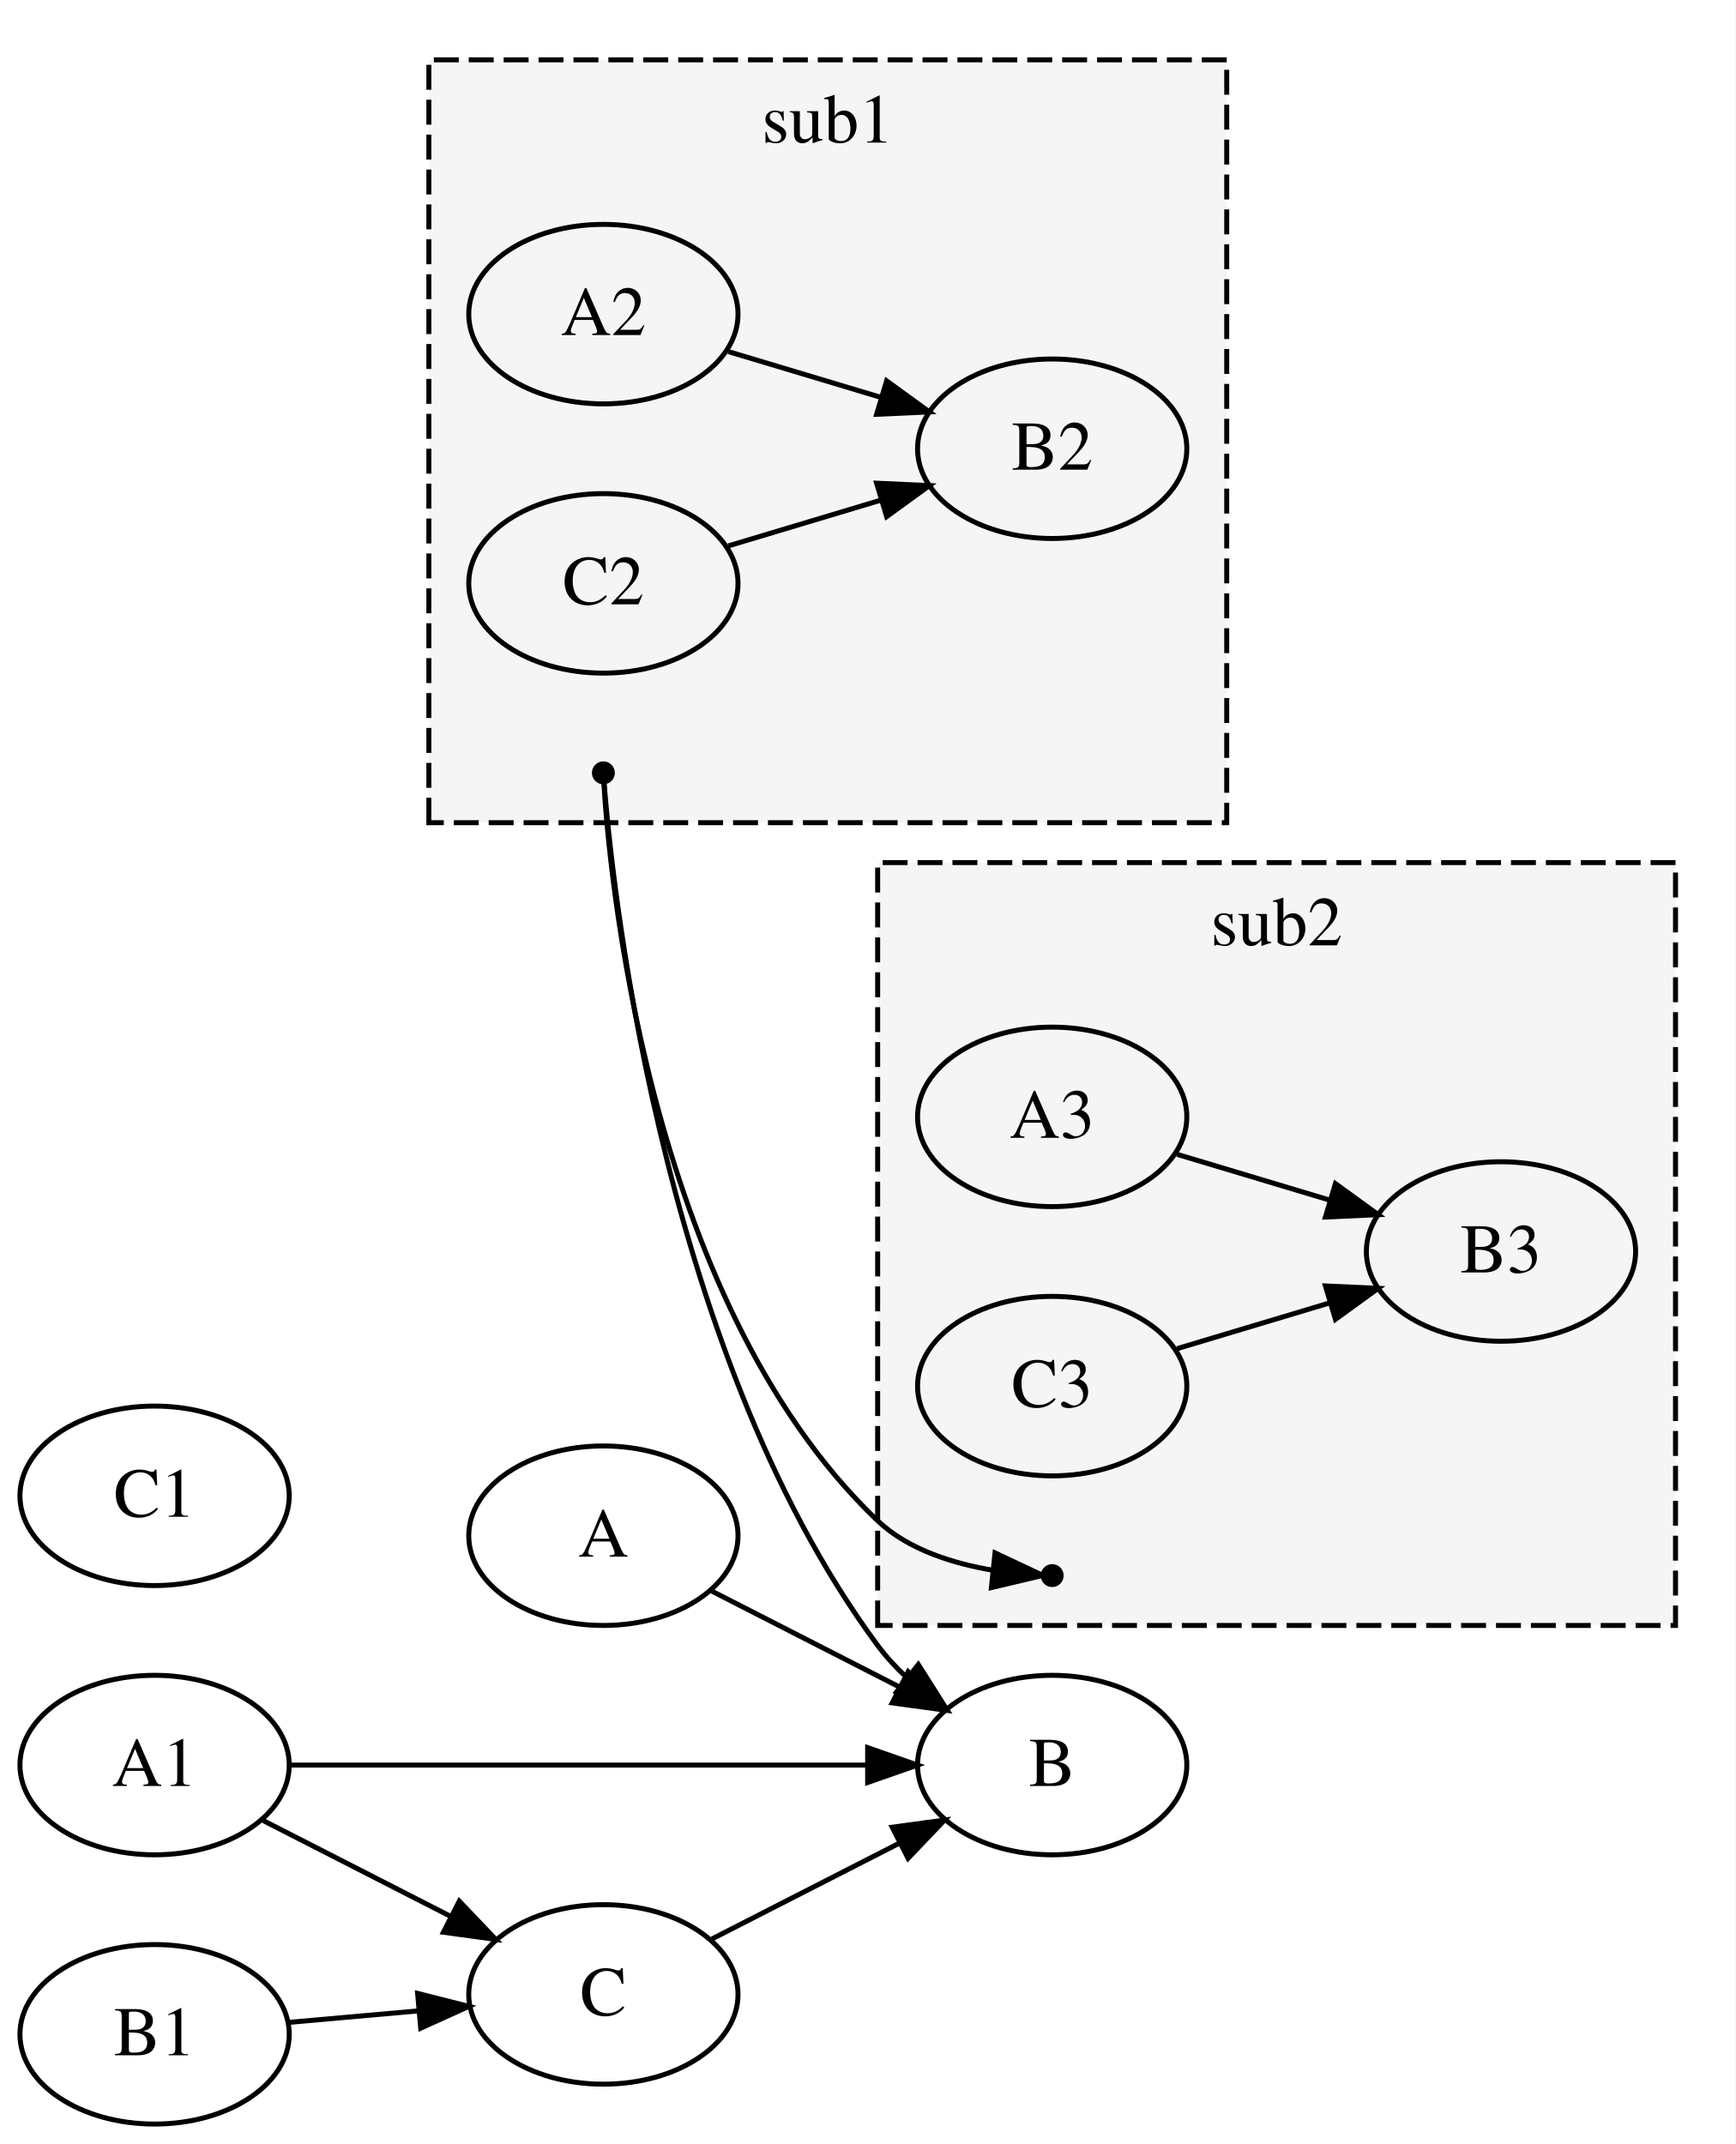
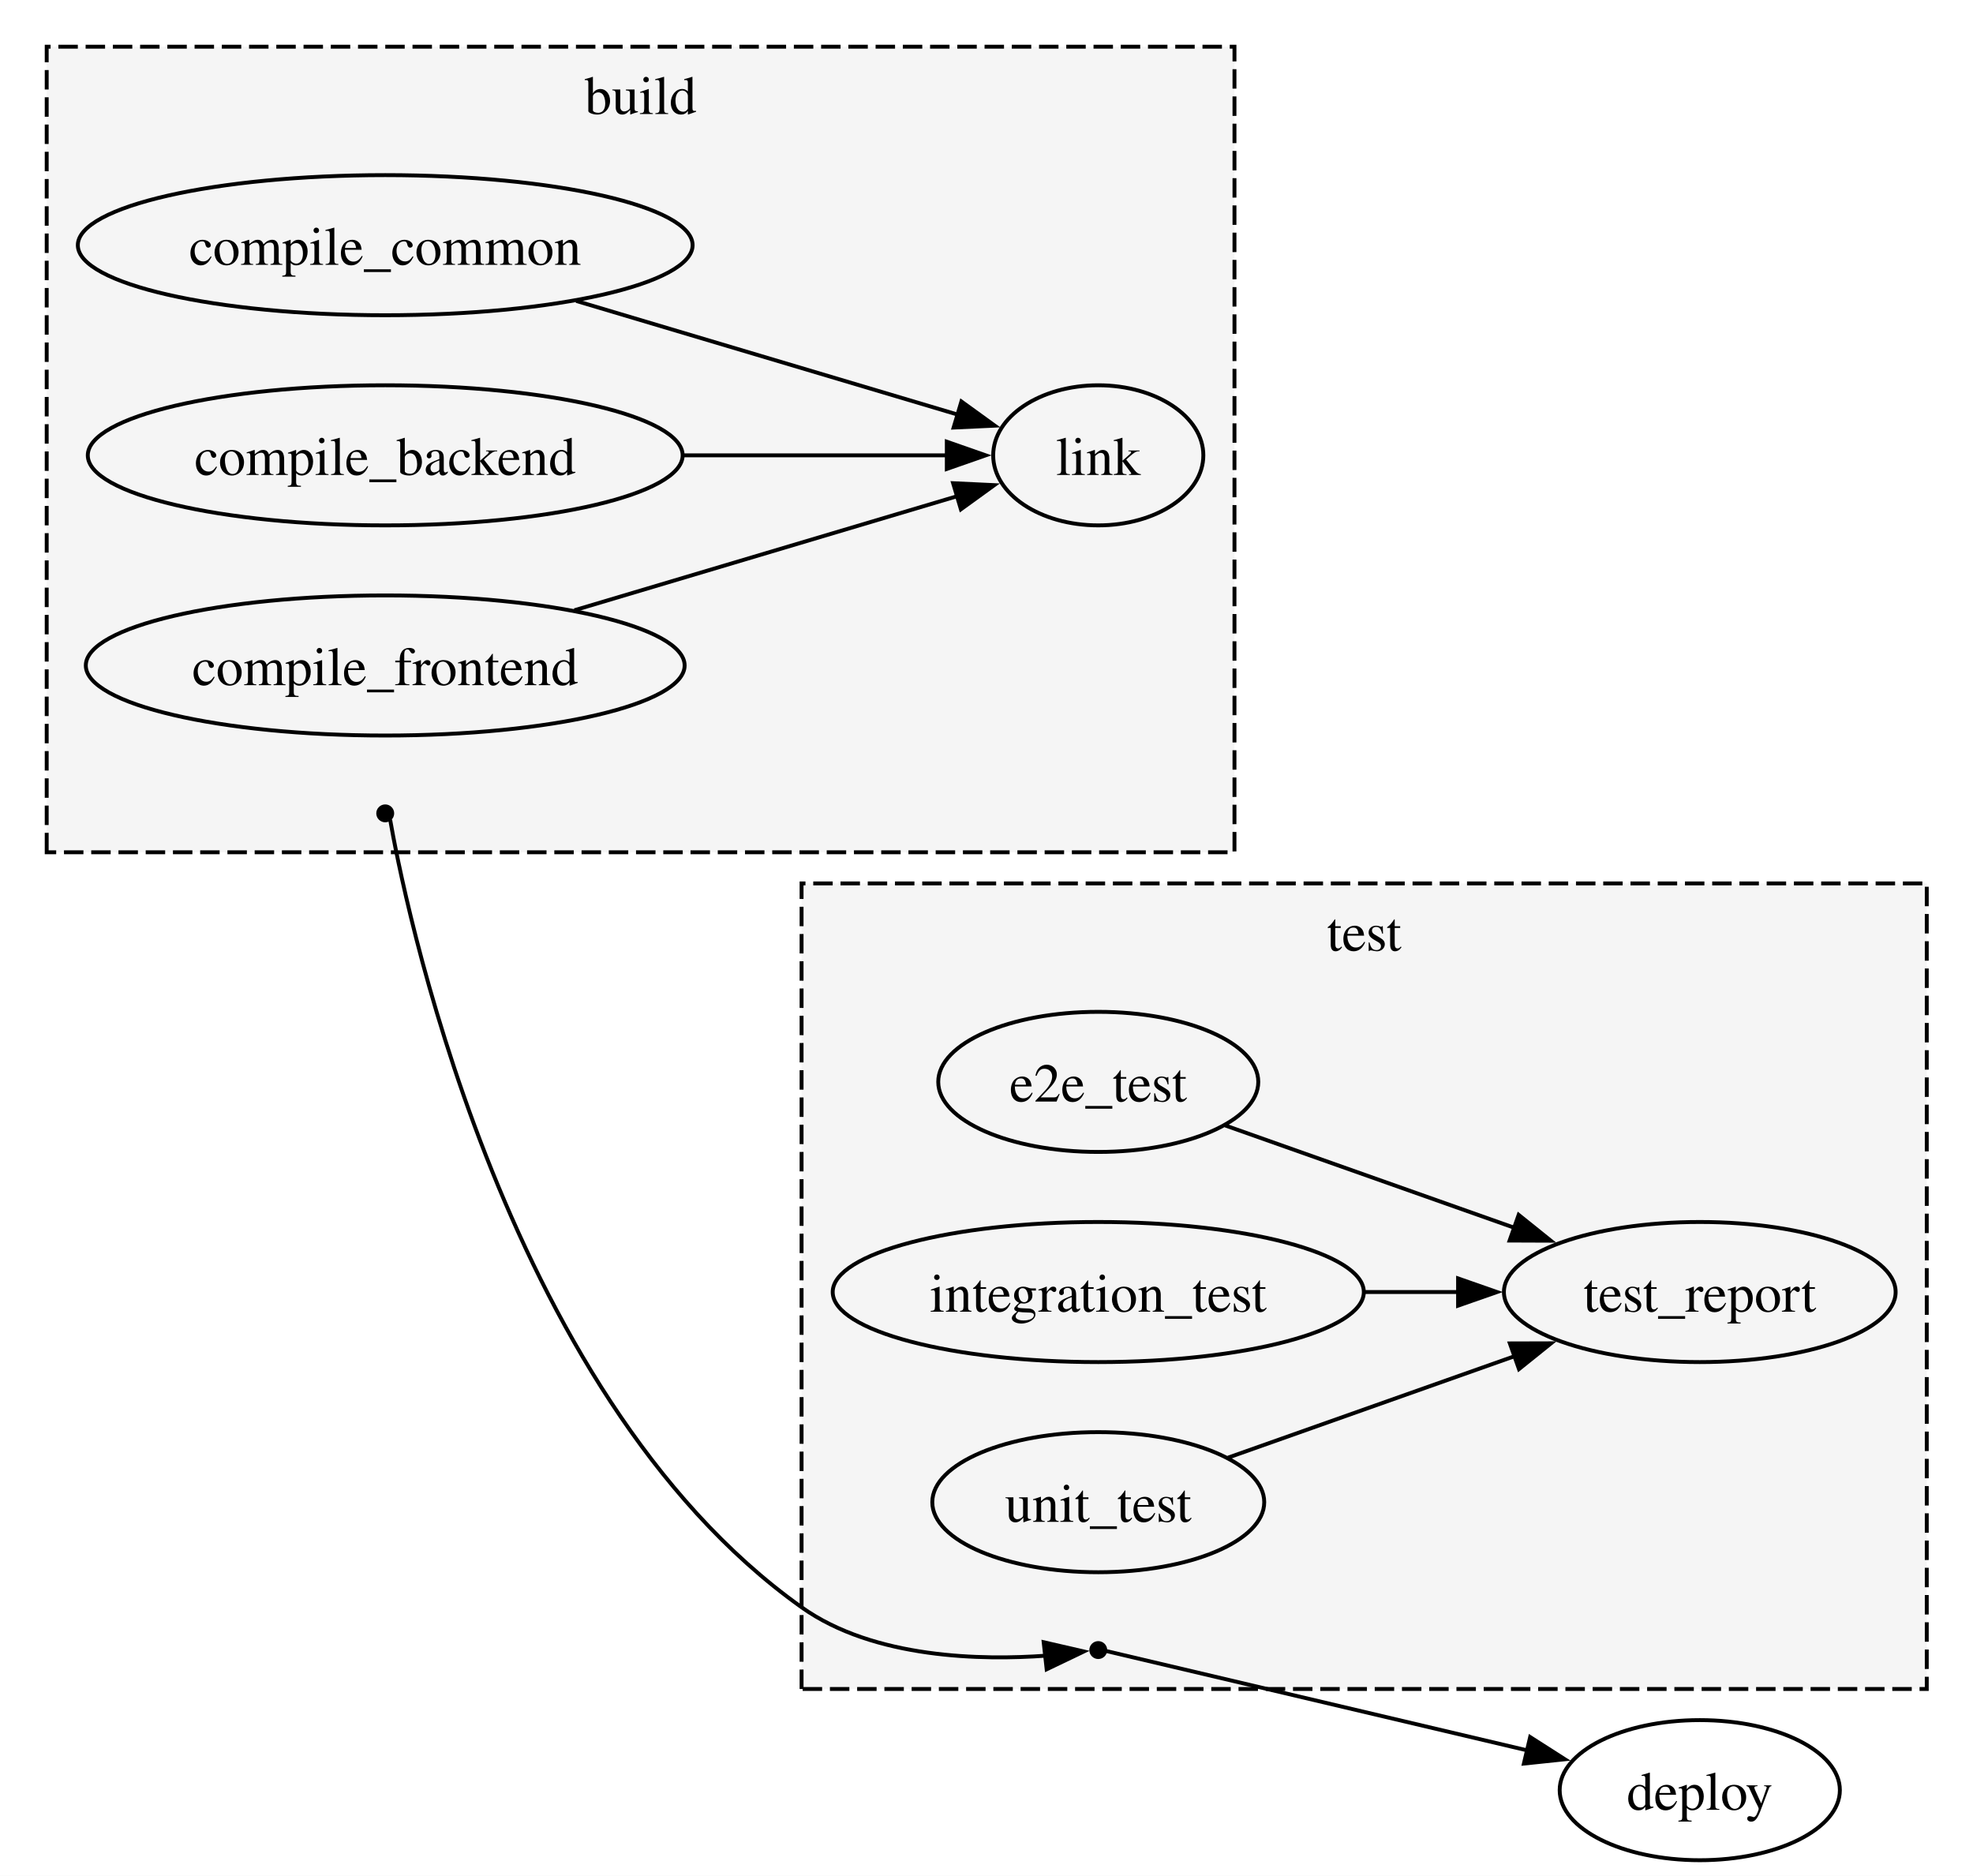
- <svg xmlns="http://www.w3.org/2000/svg" width="348pt" height="430pt" viewBox="0.00 0.00 348.00 430.00">
-   <g id="graph0" class="graph" transform="scale(1 1) rotate(0) translate(4 426)">
-     <polygon fill="#ffffff" stroke="transparent" points="-4,4 -4,-426 344,-426 344,4 -4,4" />
+ <svg xmlns="http://www.w3.org/2000/svg" width="507pt" height="482pt" viewBox="0.00 0.00 507.00 482.00">
+   <g id="graph0" class="graph" transform="scale(1 1) rotate(0) translate(4 478)">
+     <polygon fill="white" stroke="none" points="-4,4 -4,-478 503.12,-478 503.12,4 -4,4" />
    <g id="clust1" class="cluster">
-       <polygon fill="#f5f5f5" stroke="#000000" stroke-dasharray="5,2" points="172,-100 172,-253 332,-253 332,-100 172,-100" />
-       <text text-anchor="middle" x="252" y="-236.4" font-family="Times,serif" font-size="14.00" fill="#000000">sub2</text>
+       <polygon fill="#f5f5f5" stroke="black" stroke-dasharray="5,2" points="8,-259 8,-466 313.22,-466 313.22,-259 8,-259" />
+       <text xml:space="preserve" text-anchor="middle" x="160.61" y="-448.7" font-family="Times,serif" font-size="14.00">build</text>
    </g>
    <g id="clust2" class="cluster">
-       <polygon fill="#f5f5f5" stroke="#000000" stroke-dasharray="5,2" points="82,-261 82,-414 242,-414 242,-261 82,-261" />
-       <text text-anchor="middle" x="162" y="-397.4" font-family="Times,serif" font-size="14.00" fill="#000000">sub1</text>
+       <polygon fill="#f5f5f5" stroke="black" stroke-dasharray="5,2" points="201.98,-44 201.98,-251 491.12,-251 491.12,-44 201.98,-44" />
+       <text xml:space="preserve" text-anchor="middle" x="346.55" y="-233.7" font-family="Times,serif" font-size="14.00">test</text>
    </g>
    <g id="node1" class="node">
-       <ellipse fill="none" stroke="#000000" cx="207" cy="-202" rx="27" ry="18" />
-       <text text-anchor="middle" x="207" y="-197.8" font-family="Times,serif" font-size="14.00" fill="#000000">A3</text>
+       <ellipse fill="none" stroke="black" cx="432.79" cy="-18" rx="36" ry="18" />
+       <text xml:space="preserve" text-anchor="middle" x="432.79" y="-12.95" font-family="Times,serif" font-size="14.00">deploy</text>
    </g>
    <g id="node2" class="node">
-       <ellipse fill="none" stroke="#000000" cx="297" cy="-175" rx="27" ry="18" />
-       <text text-anchor="middle" x="297" y="-170.8" font-family="Times,serif" font-size="14.00" fill="#000000">B3</text>
+       <ellipse fill="black" stroke="black" cx="94.99" cy="-269" rx="1.8" ry="1.8" />
+     </g>
+     <g id="node3" class="node">
+       <ellipse fill="black" stroke="black" cx="278.22" cy="-54" rx="1.8" ry="1.8" />
    </g>
    <g id="edge1" class="edge">
-       <path fill="none" stroke="#000000" d="M232.07,-194.479C241.51,-191.647 252.417,-188.375 262.564,-185.331" />
-       <polygon fill="#000000" stroke="#000000" points="263.803,-188.613 272.375,-182.387 261.791,-181.909 263.803,-188.613" />
-     </g>
-     <g id="node3" class="node">
-       <ellipse fill="none" stroke="#000000" cx="207" cy="-148" rx="27" ry="18" />
-       <text text-anchor="middle" x="207" y="-143.8" font-family="Times,serif" font-size="14.00" fill="#000000">C3</text>
+       <path fill="none" stroke="black" d="M96.26,-267.36C99.07,-251.24 123.93,-120.53 201.98,-65 220.69,-51.68 248.73,-51.39 264.77,-52.56" />
+       <polygon fill="black" stroke="black" points="264.19,-56.02 274.51,-53.64 264.96,-49.06 264.19,-56.02" />
    </g>
    <g id="edge2" class="edge">
-       <path fill="none" stroke="#000000" d="M232.07,-155.521C241.51,-158.353 252.417,-161.625 262.564,-164.669" />
-       <polygon fill="#000000" stroke="#000000" points="261.791,-168.091 272.375,-167.613 263.803,-161.387 261.791,-168.091" />
+       <path fill="none" stroke="black" d="M280.19,-53.77C288.4,-51.83 346.7,-38.08 388.56,-28.2" />
+       <polygon fill="black" stroke="black" points="389.2,-31.65 398.13,-25.94 387.59,-24.83 389.2,-31.65" />
    </g>
    <g id="node4" class="node">
-       <ellipse fill="#000000" stroke="#000000" cx="207" cy="-110" rx="1.8" ry="1.8" />
+       <ellipse fill="none" stroke="black" cx="94.99" cy="-307" rx="76.94" ry="18" />
+       <text xml:space="preserve" text-anchor="middle" x="94.99" y="-301.95" font-family="Times,serif" font-size="14.00">compile_frontend</text>
+     </g>
+     <g id="node7" class="node">
+       <ellipse fill="none" stroke="black" cx="278.22" cy="-361" rx="27" ry="18" />
+       <text xml:space="preserve" text-anchor="middle" x="278.22" y="-355.95" font-family="Times,serif" font-size="14.00">link</text>
+     </g>
+     <g id="edge3" class="edge">
+       <path fill="none" stroke="black" d="M143.61,-321.19C174.48,-330.39 214.03,-342.17 242.07,-350.53" />
+       <polygon fill="black" stroke="black" points="240.92,-353.84 251.5,-353.34 242.92,-347.13 240.92,-353.84" />
    </g>
    <g id="node5" class="node">
-       <ellipse fill="none" stroke="#000000" cx="117" cy="-363" rx="27" ry="18" />
-       <text text-anchor="middle" x="117" y="-358.8" font-family="Times,serif" font-size="14.00" fill="#000000">A2</text>
+       <ellipse fill="none" stroke="black" cx="94.99" cy="-361" rx="76.43" ry="18" />
+       <text xml:space="preserve" text-anchor="middle" x="94.99" y="-355.95" font-family="Times,serif" font-size="14.00">compile_backend</text>
+     </g>
+     <g id="edge4" class="edge">
+       <path fill="none" stroke="black" d="M171.8,-361C195.09,-361 219.73,-361 239.32,-361" />
+       <polygon fill="black" stroke="black" points="239.3,-364.5 249.3,-361 239.3,-357.5 239.3,-364.5" />
    </g>
    <g id="node6" class="node">
-       <ellipse fill="none" stroke="#000000" cx="207" cy="-336" rx="27" ry="18" />
-       <text text-anchor="middle" x="207" y="-331.8" font-family="Times,serif" font-size="14.00" fill="#000000">B2</text>
+       <ellipse fill="none" stroke="black" cx="94.99" cy="-415" rx="78.99" ry="18" />
+       <text xml:space="preserve" text-anchor="middle" x="94.99" y="-409.95" font-family="Times,serif" font-size="14.00">compile_common</text>
    </g>
-     <g id="edge3" class="edge">
-       <path fill="none" stroke="#000000" d="M142.07,-355.479C151.51,-352.647 162.417,-349.375 172.564,-346.331" />
-       <polygon fill="#000000" stroke="#000000" points="173.803,-349.613 182.375,-343.387 171.792,-342.909 173.803,-349.613" />
-     </g>
-     <g id="node7" class="node">
-       <ellipse fill="none" stroke="#000000" cx="117" cy="-309" rx="27" ry="18" />
-       <text text-anchor="middle" x="117" y="-304.8" font-family="Times,serif" font-size="14.00" fill="#000000">C2</text>
-     </g>
-     <g id="edge4" class="edge">
-       <path fill="none" stroke="#000000" d="M142.07,-316.521C151.51,-319.353 162.417,-322.625 172.564,-325.669" />
-       <polygon fill="#000000" stroke="#000000" points="171.792,-329.091 182.375,-328.613 173.803,-322.387 171.792,-329.091" />
+     <g id="edge5" class="edge">
+       <path fill="none" stroke="black" d="M144.08,-400.67C174.96,-391.47 214.35,-379.73 242.25,-371.42" />
+       <polygon fill="black" stroke="black" points="243.05,-374.83 251.63,-368.62 241.05,-368.13 243.05,-374.83" />
    </g>
    <g id="node8" class="node">
-       <ellipse fill="#000000" stroke="#000000" cx="117" cy="-271" rx="1.8" ry="1.8" />
+       <ellipse fill="none" stroke="black" cx="278.22" cy="-92" rx="42.65" ry="18" />
+       <text xml:space="preserve" text-anchor="middle" x="278.22" y="-86.95" font-family="Times,serif" font-size="14.00">unit_test</text>
    </g>
-     <g id="edge11" class="edge">
-       <path fill="none" stroke="#000000" d="M117.108,-268.86C117.976,-254.027 125.041,-165.805 172,-121 178.182,-115.101 187.497,-112.364 194.963,-111.095" />
-       <polygon fill="#000000" stroke="#000000" points="195.536,-114.554 205.119,-110.037 194.811,-107.592 195.536,-114.554" />
+     <g id="node11" class="node">
+       <ellipse fill="none" stroke="black" cx="432.79" cy="-146" rx="50.33" ry="18" />
+       <text xml:space="preserve" text-anchor="middle" x="432.79" y="-140.95" font-family="Times,serif" font-size="14.00">test_report</text>
+     </g>
+     <g id="edge6" class="edge">
+       <path fill="none" stroke="black" d="M311.58,-103.45C333.04,-111.05 361.55,-121.14 385.41,-129.59" />
+       <polygon fill="black" stroke="black" points="383.99,-132.8 394.58,-132.83 386.33,-126.2 383.99,-132.8" />
+     </g>
+     <g id="node9" class="node">
+       <ellipse fill="none" stroke="black" cx="278.22" cy="-146" rx="68.24" ry="18" />
+       <text xml:space="preserve" text-anchor="middle" x="278.22" y="-140.95" font-family="Times,serif" font-size="14.00">integration_test</text>
+     </g>
+     <g id="edge7" class="edge">
+       <path fill="none" stroke="black" d="M346.58,-146C354.63,-146 362.81,-146 370.76,-146" />
+       <polygon fill="black" stroke="black" points="370.68,-149.5 380.68,-146 370.68,-142.5 370.68,-149.5" />
    </g>
    <g id="node10" class="node">
-       <ellipse fill="none" stroke="#000000" cx="207" cy="-72" rx="27" ry="18" />
-       <text text-anchor="middle" x="207" y="-67.8" font-family="Times,serif" font-size="14.00" fill="#000000">B</text>
-     </g>
-     <g id="edge10" class="edge">
-       <path fill="none" stroke="#000000" d="M117.136,-269.069C118.272,-254.164 127.289,-156.414 172,-96 173.726,-93.668 175.749,-91.486 177.936,-89.462" />
-       <polygon fill="#000000" stroke="#000000" points="180.161,-92.165 185.818,-83.207 175.809,-86.682 180.161,-92.165" />
-     </g>
-     <g id="node9" class="node">
-       <ellipse fill="none" stroke="#000000" cx="117" cy="-118" rx="27" ry="18" />
-       <text text-anchor="middle" x="117" y="-113.8" font-family="Times,serif" font-size="14.00" fill="#000000">A</text>
-     </g>
-     <g id="edge5" class="edge">
-       <path fill="none" stroke="#000000" d="M138.786,-106.865C150.062,-101.101 164.016,-93.969 176.36,-87.66" />
-       <polygon fill="#000000" stroke="#000000" points="178.103,-90.701 185.414,-83.033 174.917,-84.467 178.103,-90.701" />
-     </g>
-     <g id="node11" class="node">
-       <ellipse fill="none" stroke="#000000" cx="117" cy="-26" rx="27" ry="18" />
-       <text text-anchor="middle" x="117" y="-21.8" font-family="Times,serif" font-size="14.00" fill="#000000">C</text>
-     </g>
-     <g id="edge6" class="edge">
-       <path fill="none" stroke="#000000" d="M138.786,-37.135C150.062,-42.899 164.016,-50.031 176.36,-56.34" />
-       <polygon fill="#000000" stroke="#000000" points="174.917,-59.533 185.414,-60.967 178.103,-53.3 174.917,-59.533" />
-     </g>
-     <g id="node12" class="node">
-       <ellipse fill="none" stroke="#000000" cx="27" cy="-72" rx="27" ry="18" />
-       <text text-anchor="middle" x="27" y="-67.8" font-family="Times,serif" font-size="14.00" fill="#000000">A1</text>
-     </g>
-     <g id="edge7" class="edge">
-       <path fill="none" stroke="#000000" d="M54.338,-72C85.177,-72 135.501,-72 169.877,-72" />
-       <polygon fill="#000000" stroke="#000000" points="169.994,-75.5 179.994,-72 169.994,-68.5 169.994,-75.5" />
+       <ellipse fill="none" stroke="black" cx="278.22" cy="-200" rx="41.12" ry="18" />
+       <text xml:space="preserve" text-anchor="middle" x="278.22" y="-194.95" font-family="Times,serif" font-size="14.00">e2e_test</text>
    </g>
    <g id="edge8" class="edge">
-       <path fill="none" stroke="#000000" d="M48.786,-60.865C60.062,-55.101 74.016,-47.969 86.36,-41.66" />
-       <polygon fill="#000000" stroke="#000000" points="88.103,-44.7 95.414,-37.033 84.917,-38.467 88.103,-44.7" />
-     </g>
-     <g id="node13" class="node">
-       <ellipse fill="none" stroke="#000000" cx="27" cy="-18" rx="27" ry="18" />
-       <text text-anchor="middle" x="27" y="-13.8" font-family="Times,serif" font-size="14.00" fill="#000000">B1</text>
-     </g>
-     <g id="edge9" class="edge">
-       <path fill="none" stroke="#000000" d="M54.003,-20.4C62.19,-21.128 71.329,-21.94 80.051,-22.716" />
-       <polygon fill="#000000" stroke="#000000" points="79.745,-26.202 90.016,-23.601 80.365,-19.23 79.745,-26.202" />
-     </g>
-     <g id="node14" class="node">
-       <ellipse fill="none" stroke="#000000" cx="27" cy="-126" rx="27" ry="18" />
-       <text text-anchor="middle" x="27" y="-121.8" font-family="Times,serif" font-size="14.00" fill="#000000">C1</text>
+       <path fill="none" stroke="black" d="M310.83,-188.81C332.33,-181.2 361.13,-171.01 385.24,-162.48" />
+       <polygon fill="black" stroke="black" points="386.25,-165.83 394.51,-159.19 383.92,-159.23 386.25,-165.83" />
    </g>
  </g>
</svg>
